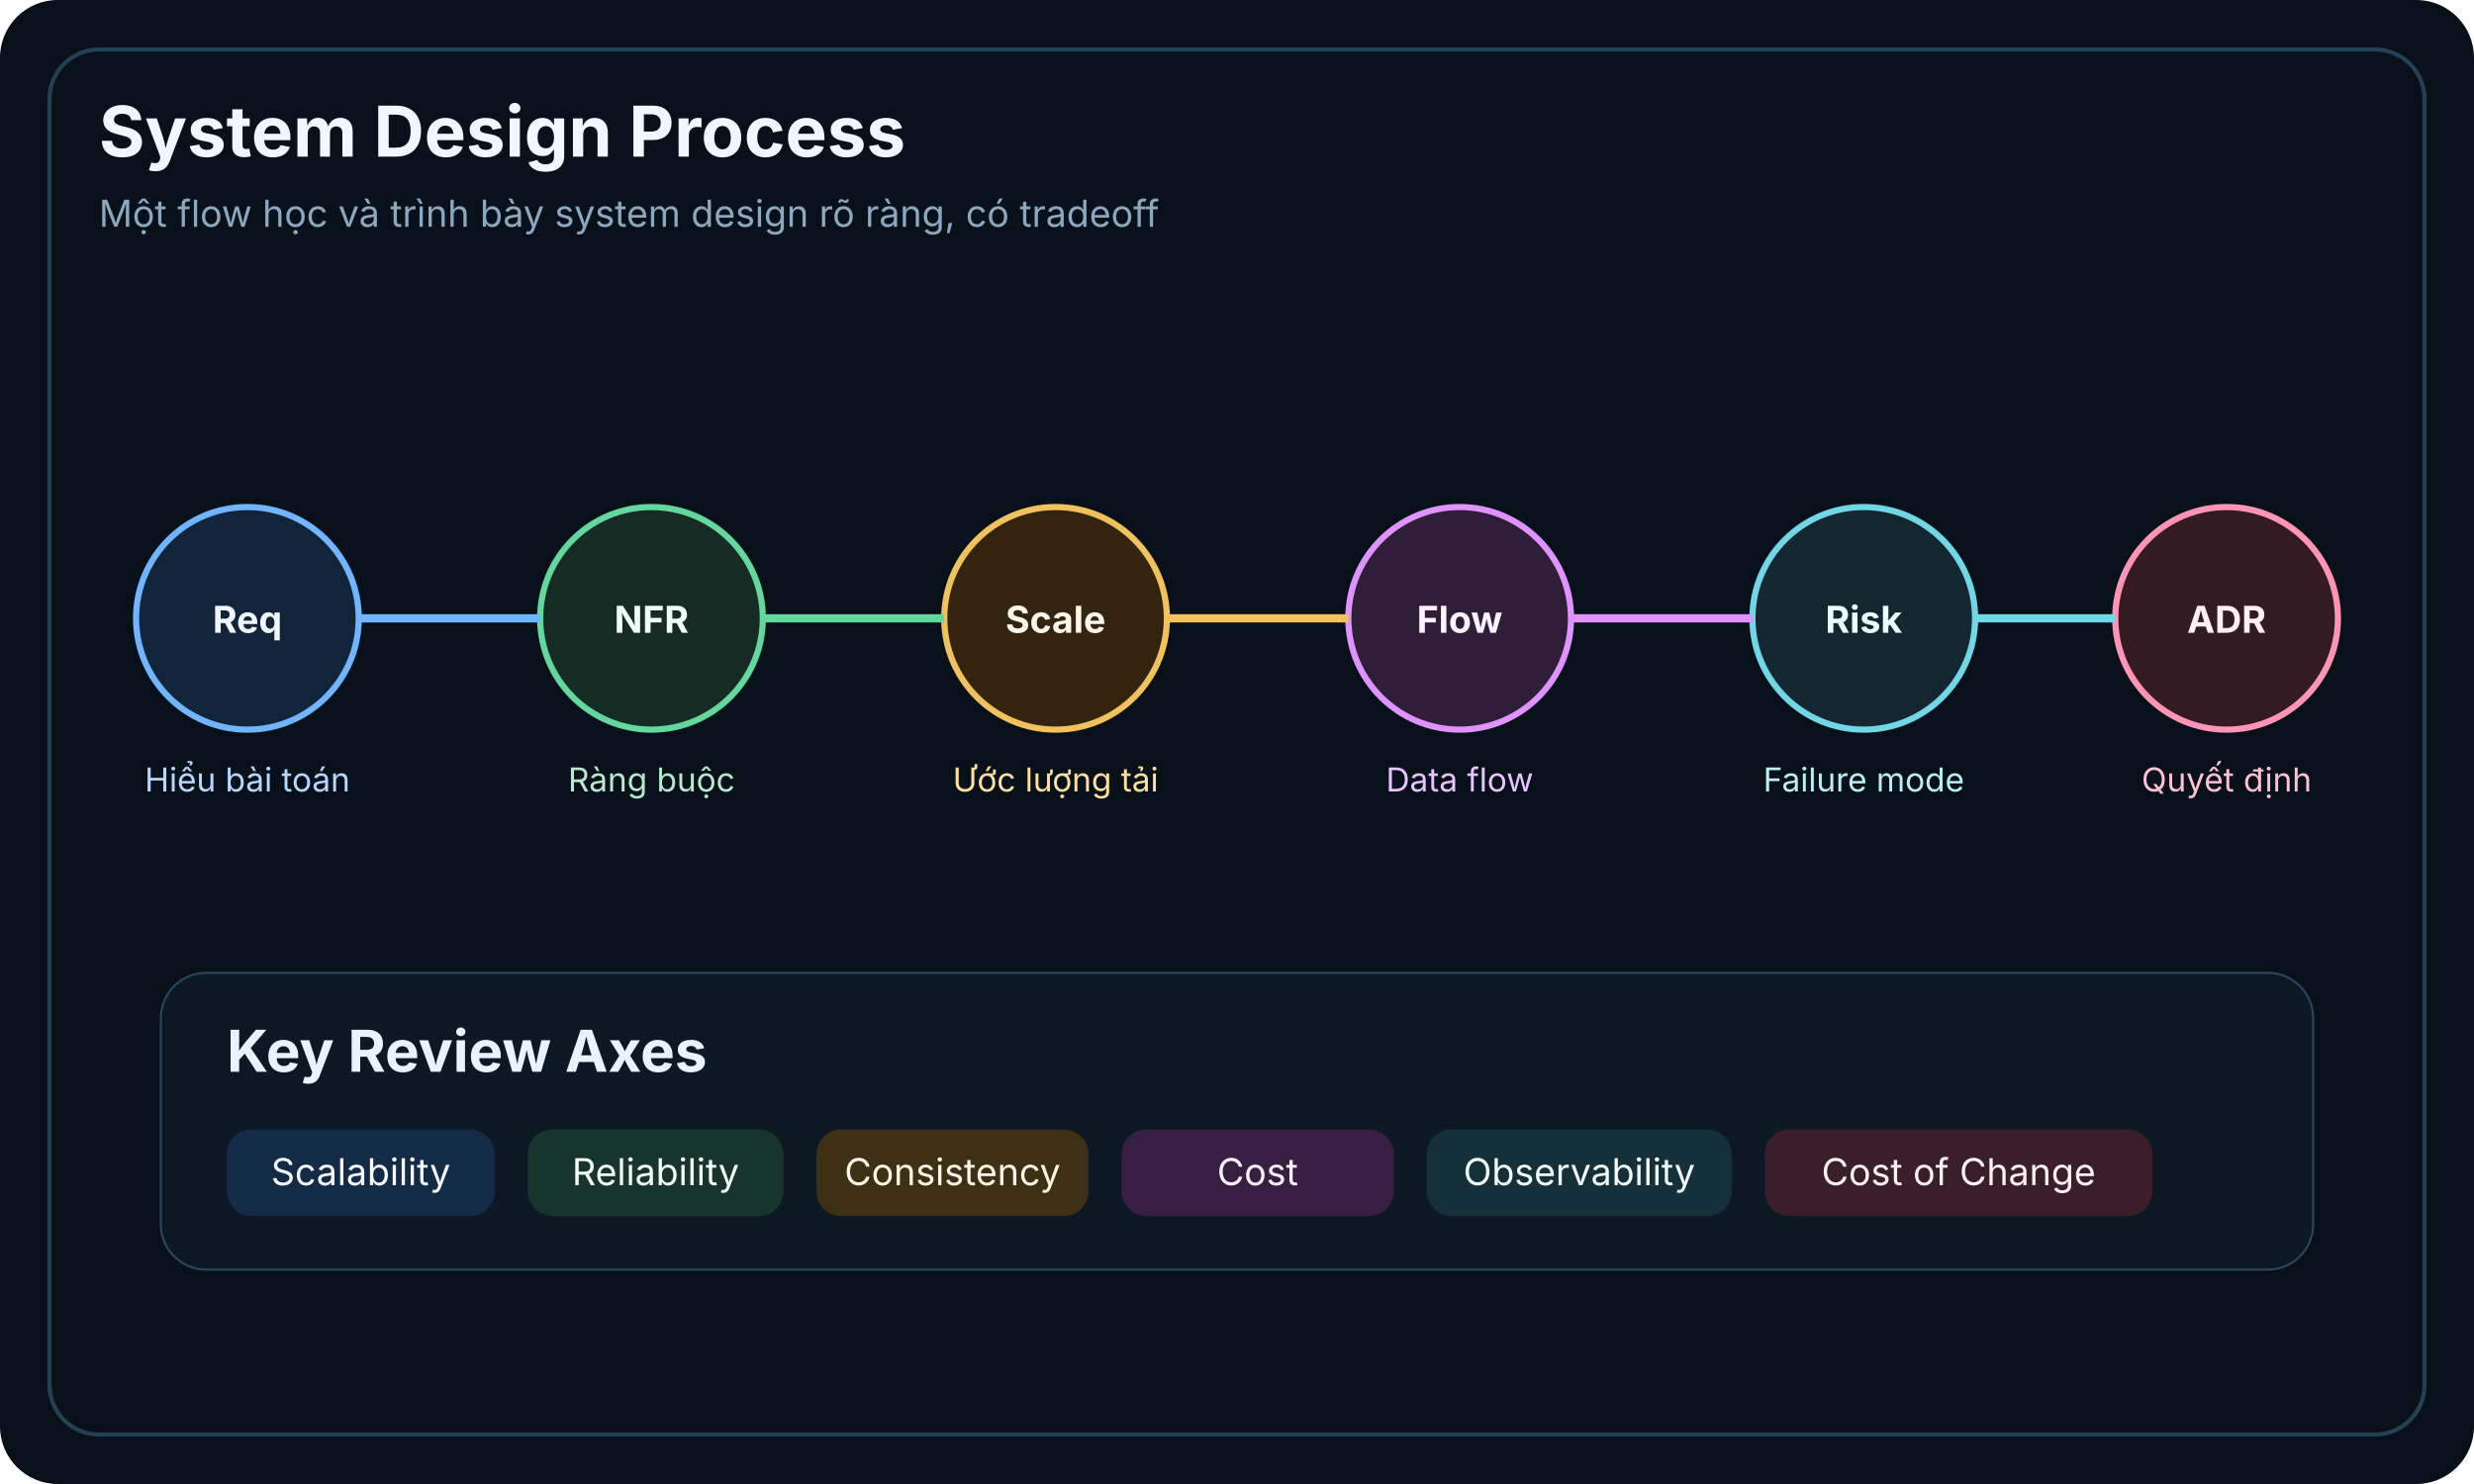
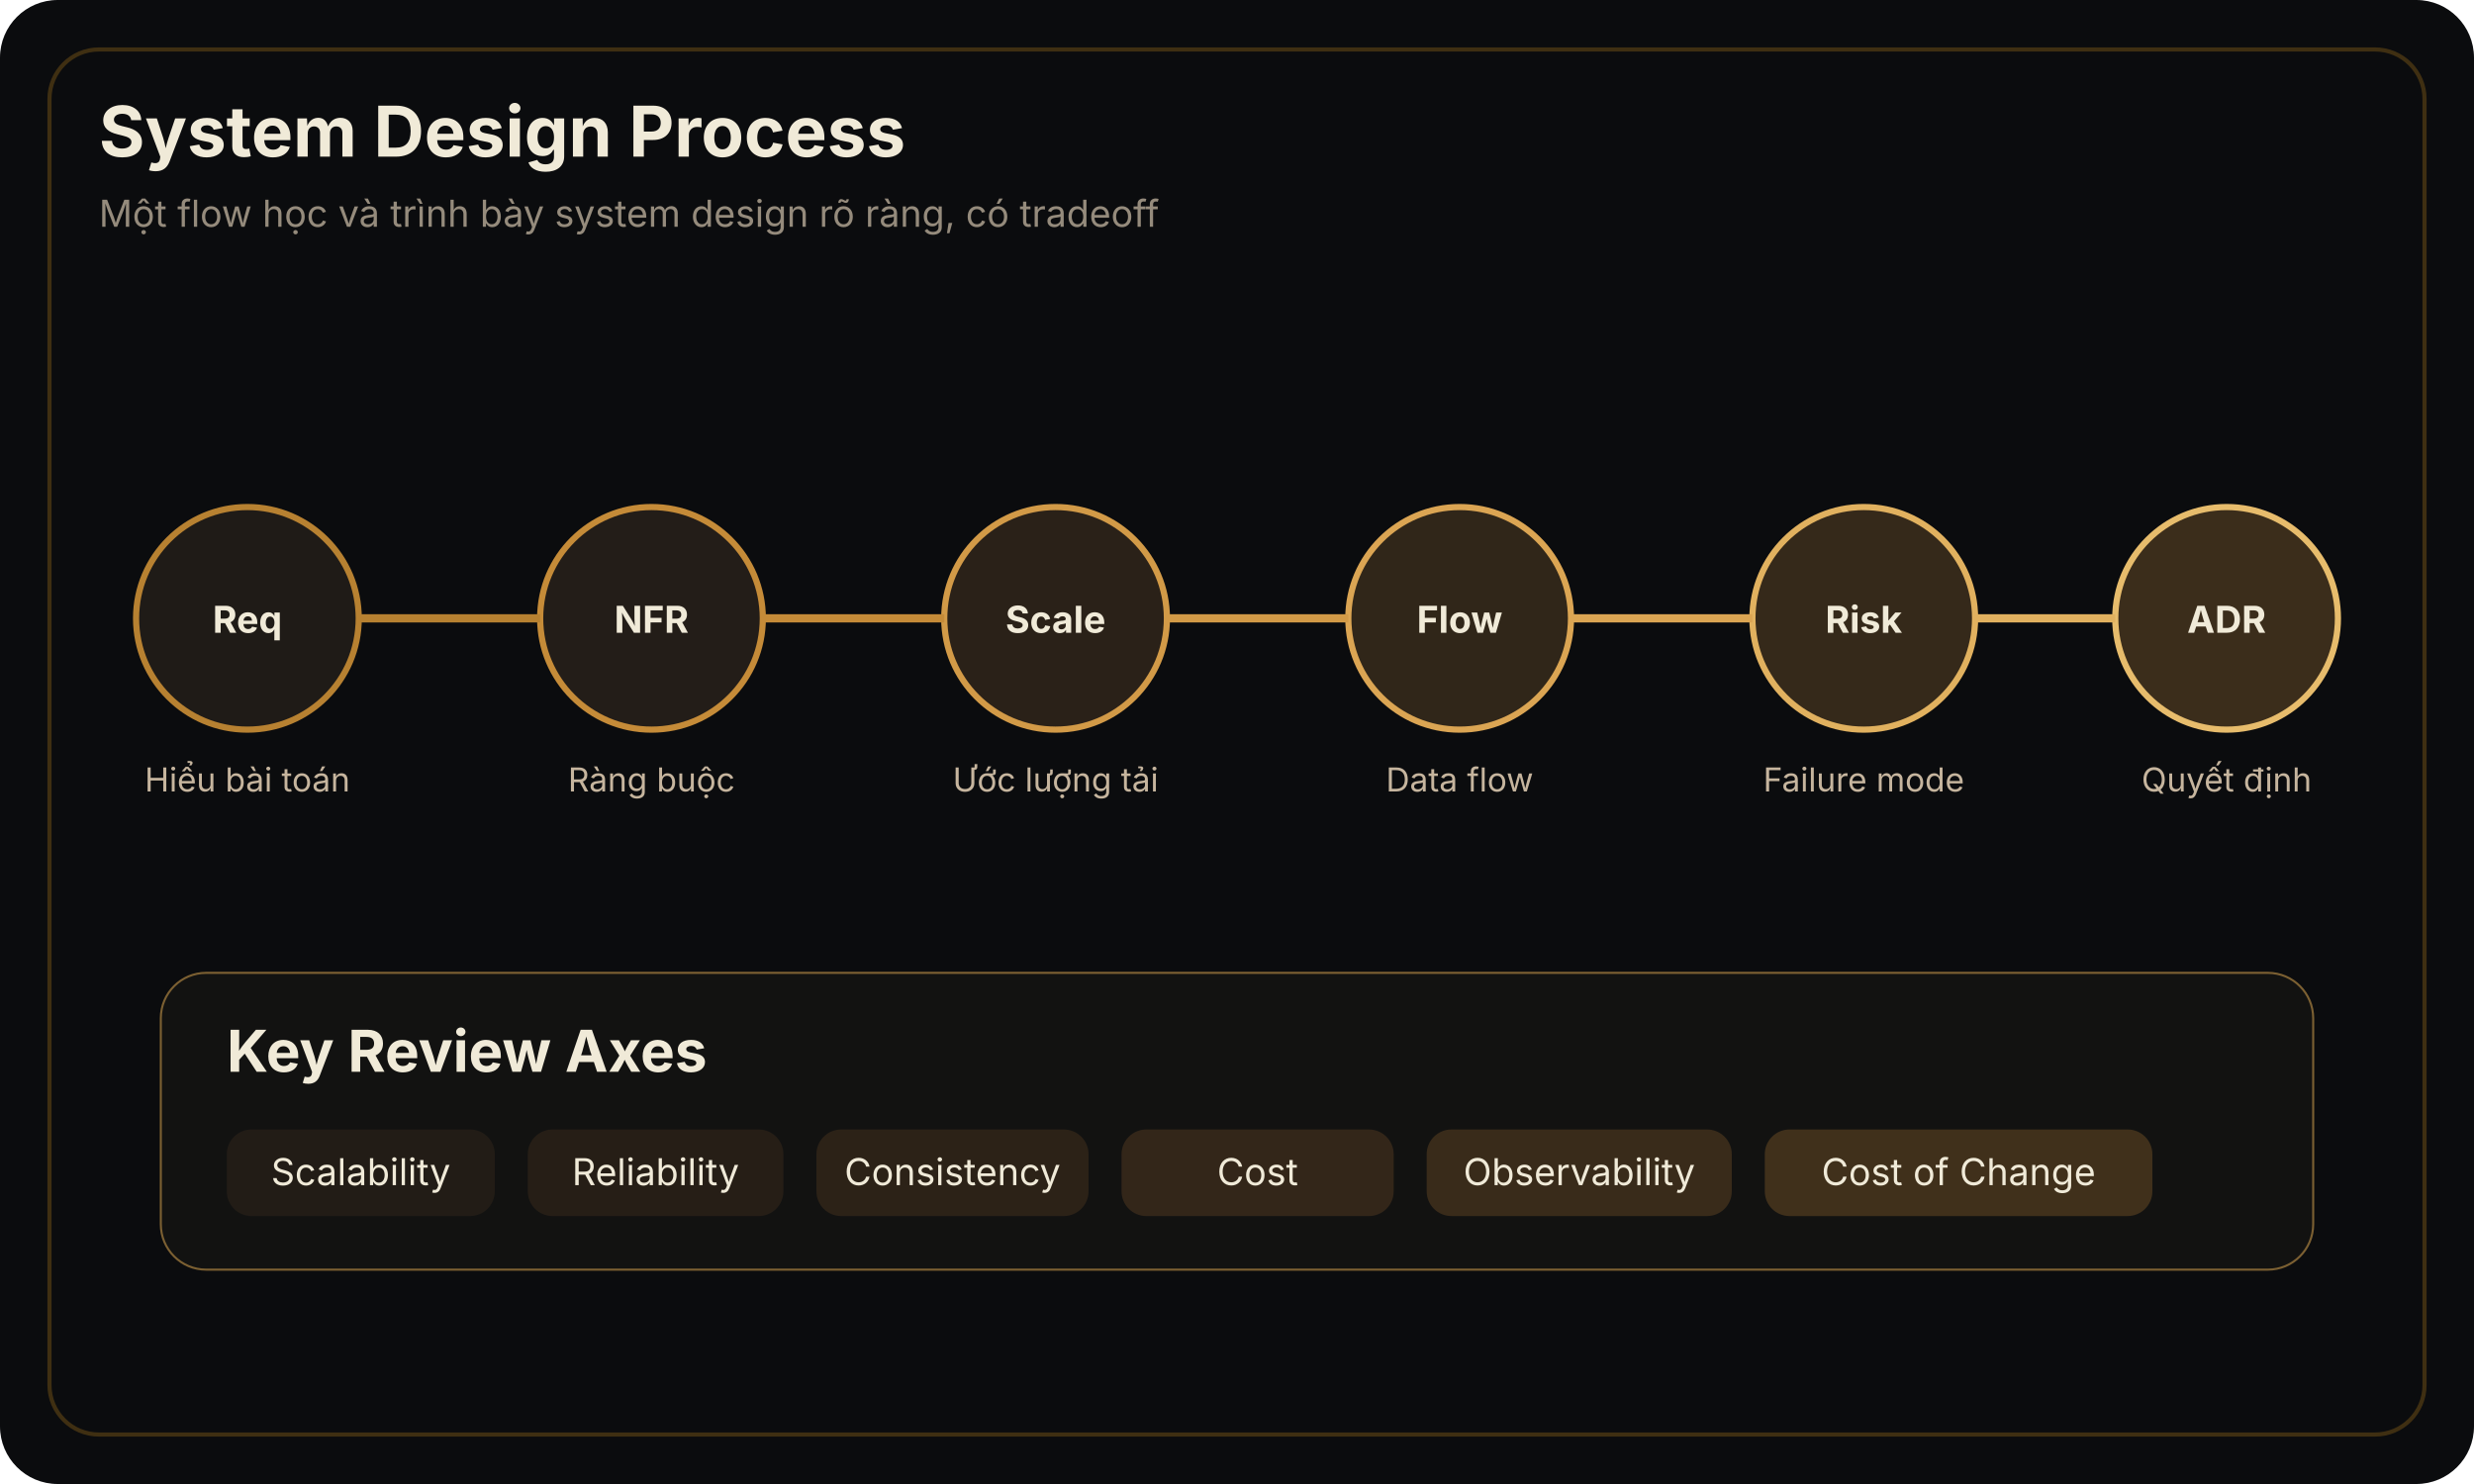
<svg xmlns="http://www.w3.org/2000/svg" width="1200" height="720" viewBox="0 0 1200 720" fill="none">
-   <rect width="1200" height="720" rx="28" fill="#08111A" />
-   <rect x="24" y="24" width="1152" height="672" rx="24" stroke="#234155" stroke-width="2" />
-   <text x="48" y="76" fill="#F0F8FF" font-family="Inter, Arial, sans-serif" font-size="34" font-weight="700">System Design Process</text>
-   <text x="48" y="110" fill="#8CA8BF" font-family="Inter, Arial, sans-serif" font-size="18">Một flow học và trình bày system design rõ ràng, có tradeoff</text>
-   <circle cx="120" cy="300" r="54" fill="#12243A" stroke="#6FB5FF" stroke-width="3" />
-   <circle cx="316" cy="300" r="54" fill="#172B25" stroke="#62D89D" stroke-width="3" />
-   <circle cx="512" cy="300" r="54" fill="#32240F" stroke="#F1C15B" stroke-width="3" />
-   <circle cx="708" cy="300" r="54" fill="#2E1E37" stroke="#E092FF" stroke-width="3" />
-   <circle cx="904" cy="300" r="54" fill="#142731" stroke="#70D7E7" stroke-width="3" />
-   <circle cx="1080" cy="300" r="54" fill="#341A23" stroke="#FF94B6" stroke-width="3" />
-   <path d="M174 300H262" stroke="#6FB5FF" stroke-width="4" />
-   <path d="M370 300H458" stroke="#62D89D" stroke-width="4" />
-   <path d="M566 300H654" stroke="#F1C15B" stroke-width="4" />
-   <path d="M762 300H850" stroke="#E092FF" stroke-width="4" />
-   <path d="M958 300H1026" stroke="#70D7E7" stroke-width="4" />
-   <text x="120" y="307" text-anchor="middle" fill="#EFF6FF" font-family="Inter, Arial, sans-serif" font-size="18" font-weight="700">Req</text>
-   <text x="316" y="307" text-anchor="middle" fill="#F0FFF6" font-family="Inter, Arial, sans-serif" font-size="18" font-weight="700">NFR</text>
-   <text x="512" y="307" text-anchor="middle" fill="#FFF7E8" font-family="Inter, Arial, sans-serif" font-size="18" font-weight="700">Scale</text>
-   <text x="708" y="307" text-anchor="middle" fill="#FFF2FF" font-family="Inter, Arial, sans-serif" font-size="18" font-weight="700">Flow</text>
-   <text x="904" y="307" text-anchor="middle" fill="#ECFFFF" font-family="Inter, Arial, sans-serif" font-size="18" font-weight="700">Risk</text>
-   <text x="1080" y="307" text-anchor="middle" fill="#FFF0F5" font-family="Inter, Arial, sans-serif" font-size="18" font-weight="700">ADR</text>
-   <text x="120" y="384" text-anchor="middle" fill="#B7D7FF" font-family="Inter, Arial, sans-serif" font-size="16">Hiểu bài toán</text>
-   <text x="316" y="384" text-anchor="middle" fill="#B8E9CE" font-family="Inter, Arial, sans-serif" font-size="16">Ràng buộc</text>
-   <text x="512" y="384" text-anchor="middle" fill="#FFE0A1" font-family="Inter, Arial, sans-serif" font-size="16">Ước lượng tải</text>
-   <text x="708" y="384" text-anchor="middle" fill="#E8C3FF" font-family="Inter, Arial, sans-serif" font-size="16">Data flow</text>
-   <text x="904" y="384" text-anchor="middle" fill="#BCEFF4" font-family="Inter, Arial, sans-serif" font-size="16">Failure mode</text>
-   <text x="1080" y="384" text-anchor="middle" fill="#FFC1D5" font-family="Inter, Arial, sans-serif" font-size="16">Quyết định</text>
-   <rect x="78" y="472" width="1044" height="144" rx="22" fill="#0D1825" stroke="#2A4760" />
-   <text x="110" y="520" fill="#EAF2FF" font-family="Inter, Arial, sans-serif" font-size="28" font-weight="700">Key Review Axes</text>
-   <rect x="110" y="548" width="130" height="42" rx="12" fill="#132B46" />
-   <text x="175" y="575" text-anchor="middle" fill="#F5FAFF" font-family="Inter, Arial, sans-serif" font-size="18">Scalability</text>
-   <rect x="256" y="548" width="124" height="42" rx="12" fill="#18352D" />
-   <text x="318" y="575" text-anchor="middle" fill="#F3FFF8" font-family="Inter, Arial, sans-serif" font-size="18">Reliability</text>
-   <rect x="396" y="548" width="132" height="42" rx="12" fill="#3D3015" />
-   <text x="462" y="575" text-anchor="middle" fill="#FFF7E8" font-family="Inter, Arial, sans-serif" font-size="18">Consistency</text>
-   <rect x="544" y="548" width="132" height="42" rx="12" fill="#371F43" />
-   <text x="610" y="575" text-anchor="middle" fill="#FFF4FF" font-family="Inter, Arial, sans-serif" font-size="18">Cost</text>
-   <rect x="692" y="548" width="148" height="42" rx="12" fill="#16303A" />
-   <text x="766" y="575" text-anchor="middle" fill="#F2FEFF" font-family="Inter, Arial, sans-serif" font-size="18">Observability</text>
-   <rect x="856" y="548" width="188" height="42" rx="12" fill="#3A1E29" />
-   <text x="950" y="575" text-anchor="middle" fill="#FFF2F6" font-family="Inter, Arial, sans-serif" font-size="18">Cost of Change</text>
+   <rect width="1200" height="720" rx="28" fill="#0B0C0E" />
+   <rect x="24" y="24" width="1152" height="672" rx="24" stroke="rgba(232,160,32,0.24)" stroke-width="2" />
+   <text x="48" y="76" fill="#F0EAD8" font-family="Inter, Arial, sans-serif" font-size="34" font-weight="700">System Design Process</text>
+   <text x="48" y="110" fill="#958B7C" font-family="Inter, Arial, sans-serif" font-size="18">Một flow học và trình bày system design rõ ràng, có tradeoff</text>
+   <circle cx="120" cy="300" r="54" fill="#1F1B17" stroke="#B78131" stroke-width="3" />
+   <circle cx="316" cy="300" r="54" fill="#231D18" stroke="#C58B38" stroke-width="3" />
+   <circle cx="512" cy="300" r="54" fill="#2A2118" stroke="#D29A47" stroke-width="3" />
+   <circle cx="708" cy="300" r="54" fill="#302619" stroke="#DBA553" stroke-width="3" />
+   <circle cx="904" cy="300" r="54" fill="#35291A" stroke="#E1B15F" stroke-width="3" />
+   <circle cx="1080" cy="300" r="54" fill="#3B2D1B" stroke="#E7BC6C" stroke-width="3" />
+   <path d="M174 300H262" stroke="#B78131" stroke-width="4" />
+   <path d="M370 300H458" stroke="#C58B38" stroke-width="4" />
+   <path d="M566 300H654" stroke="#D29A47" stroke-width="4" />
+   <path d="M762 300H850" stroke="#DBA553" stroke-width="4" />
+   <path d="M958 300H1026" stroke="#E1B15F" stroke-width="4" />
+   <text x="120" y="307" text-anchor="middle" fill="#F0EAD8" font-family="Inter, Arial, sans-serif" font-size="18" font-weight="700">Req</text>
+   <text x="316" y="307" text-anchor="middle" fill="#F0EAD8" font-family="Inter, Arial, sans-serif" font-size="18" font-weight="700">NFR</text>
+   <text x="512" y="307" text-anchor="middle" fill="#F0EAD8" font-family="Inter, Arial, sans-serif" font-size="18" font-weight="700">Scale</text>
+   <text x="708" y="307" text-anchor="middle" fill="#F0EAD8" font-family="Inter, Arial, sans-serif" font-size="18" font-weight="700">Flow</text>
+   <text x="904" y="307" text-anchor="middle" fill="#F0EAD8" font-family="Inter, Arial, sans-serif" font-size="18" font-weight="700">Risk</text>
+   <text x="1080" y="307" text-anchor="middle" fill="#F0EAD8" font-family="Inter, Arial, sans-serif" font-size="18" font-weight="700">ADR</text>
+   <text x="120" y="384" text-anchor="middle" fill="#C6B59E" font-family="Inter, Arial, sans-serif" font-size="16">Hiểu bài toán</text>
+   <text x="316" y="384" text-anchor="middle" fill="#C6B59E" font-family="Inter, Arial, sans-serif" font-size="16">Ràng buộc</text>
+   <text x="512" y="384" text-anchor="middle" fill="#C6B59E" font-family="Inter, Arial, sans-serif" font-size="16">Ước lượng tải</text>
+   <text x="708" y="384" text-anchor="middle" fill="#C6B59E" font-family="Inter, Arial, sans-serif" font-size="16">Data flow</text>
+   <text x="904" y="384" text-anchor="middle" fill="#C6B59E" font-family="Inter, Arial, sans-serif" font-size="16">Failure mode</text>
+   <text x="1080" y="384" text-anchor="middle" fill="#C6B59E" font-family="Inter, Arial, sans-serif" font-size="16">Quyết định</text>
+   <rect x="78" y="472" width="1044" height="144" rx="22" fill="#121211" stroke="#7C6032" />
+   <text x="110" y="520" fill="#F0EAD8" font-family="Inter, Arial, sans-serif" font-size="28" font-weight="700">Key Review Axes</text>
+   <rect x="110" y="548" width="130" height="42" rx="12" fill="#221C16" />
+   <text x="175" y="575" text-anchor="middle" fill="#F0EAD8" font-family="Inter, Arial, sans-serif" font-size="18">Scalability</text>
+   <rect x="256" y="548" width="124" height="42" rx="12" fill="#261E16" />
+   <text x="318" y="575" text-anchor="middle" fill="#F0EAD8" font-family="Inter, Arial, sans-serif" font-size="18">Reliability</text>
+   <rect x="396" y="548" width="132" height="42" rx="12" fill="#2C2217" />
+   <text x="462" y="575" text-anchor="middle" fill="#F0EAD8" font-family="Inter, Arial, sans-serif" font-size="18">Consistency</text>
+   <rect x="544" y="548" width="132" height="42" rx="12" fill="#332619" />
+   <text x="610" y="575" text-anchor="middle" fill="#F0EAD8" font-family="Inter, Arial, sans-serif" font-size="18">Cost</text>
+   <rect x="692" y="548" width="148" height="42" rx="12" fill="#392B1A" />
+   <text x="766" y="575" text-anchor="middle" fill="#F0EAD8" font-family="Inter, Arial, sans-serif" font-size="18">Observability</text>
+   <rect x="856" y="548" width="188" height="42" rx="12" fill="#40301B" />
+   <text x="950" y="575" text-anchor="middle" fill="#F0EAD8" font-family="Inter, Arial, sans-serif" font-size="18">Cost of Change</text>
</svg>
